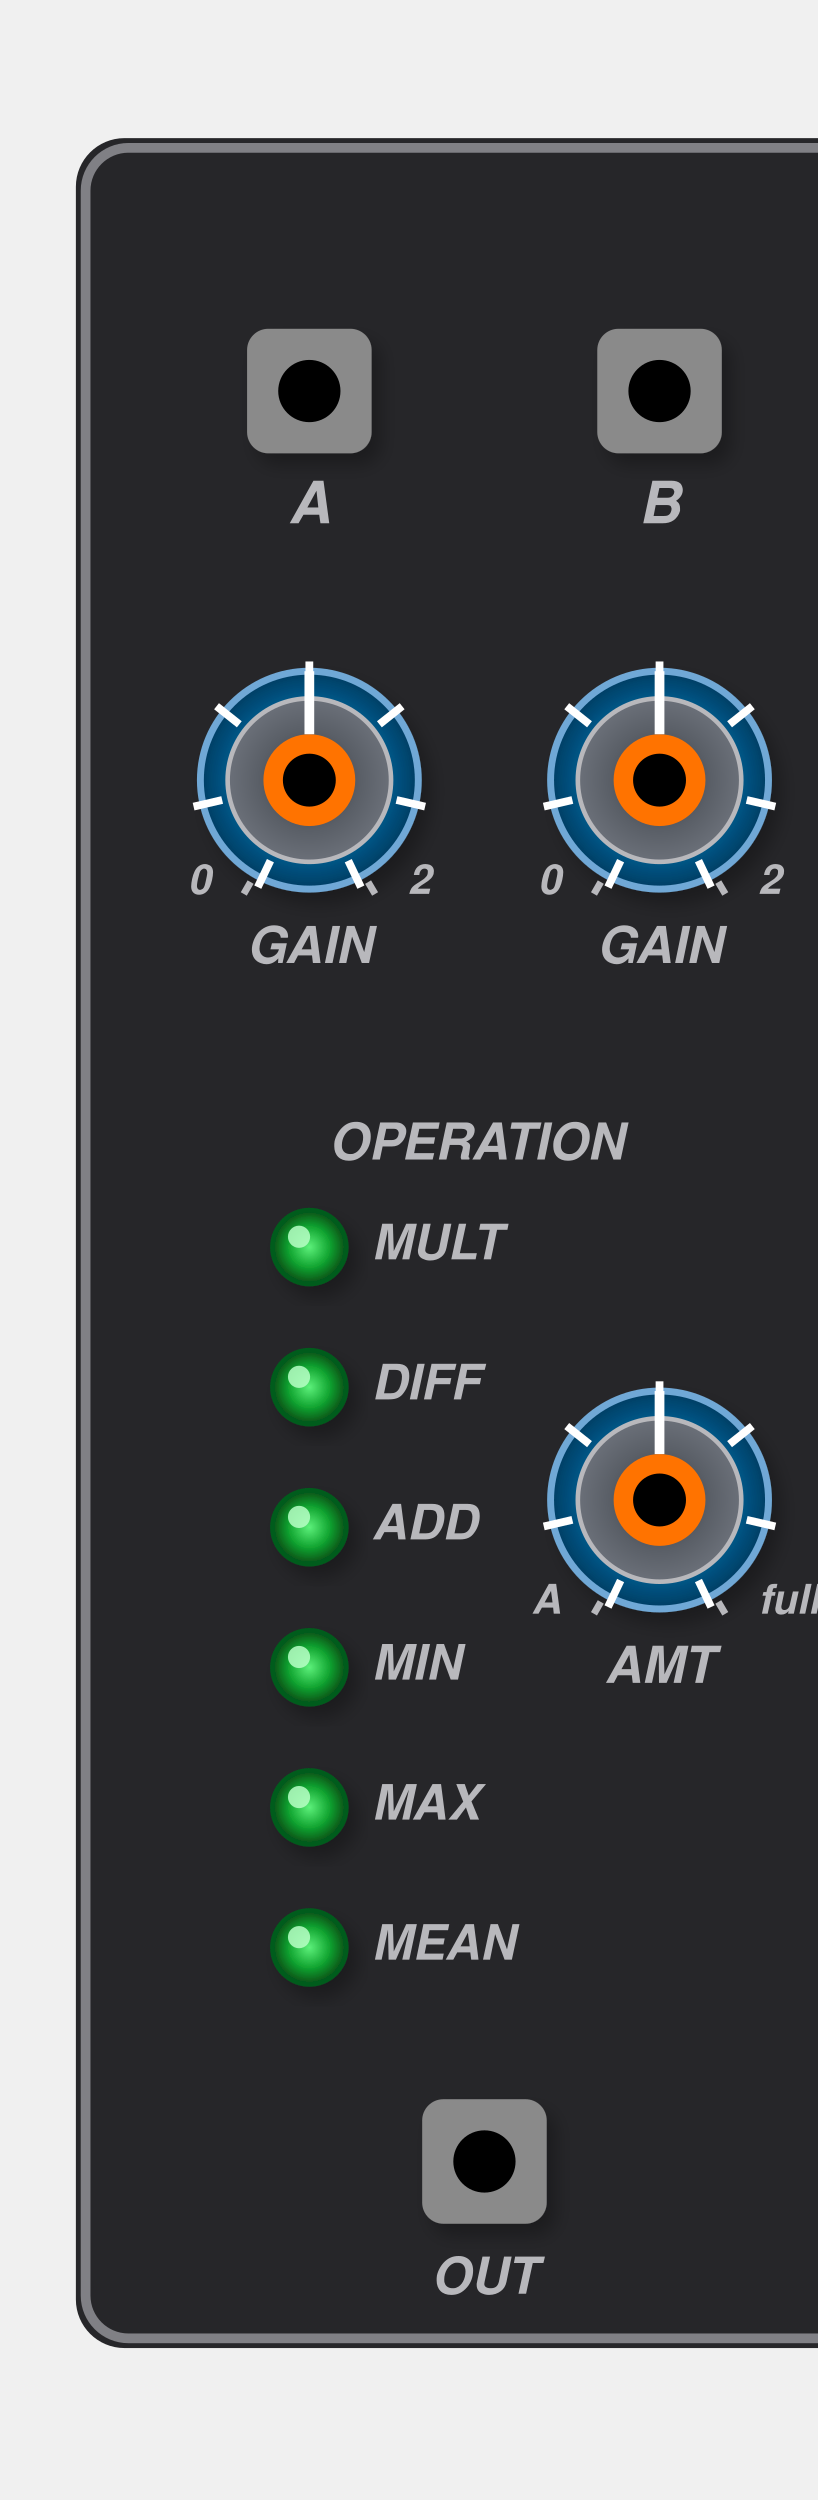
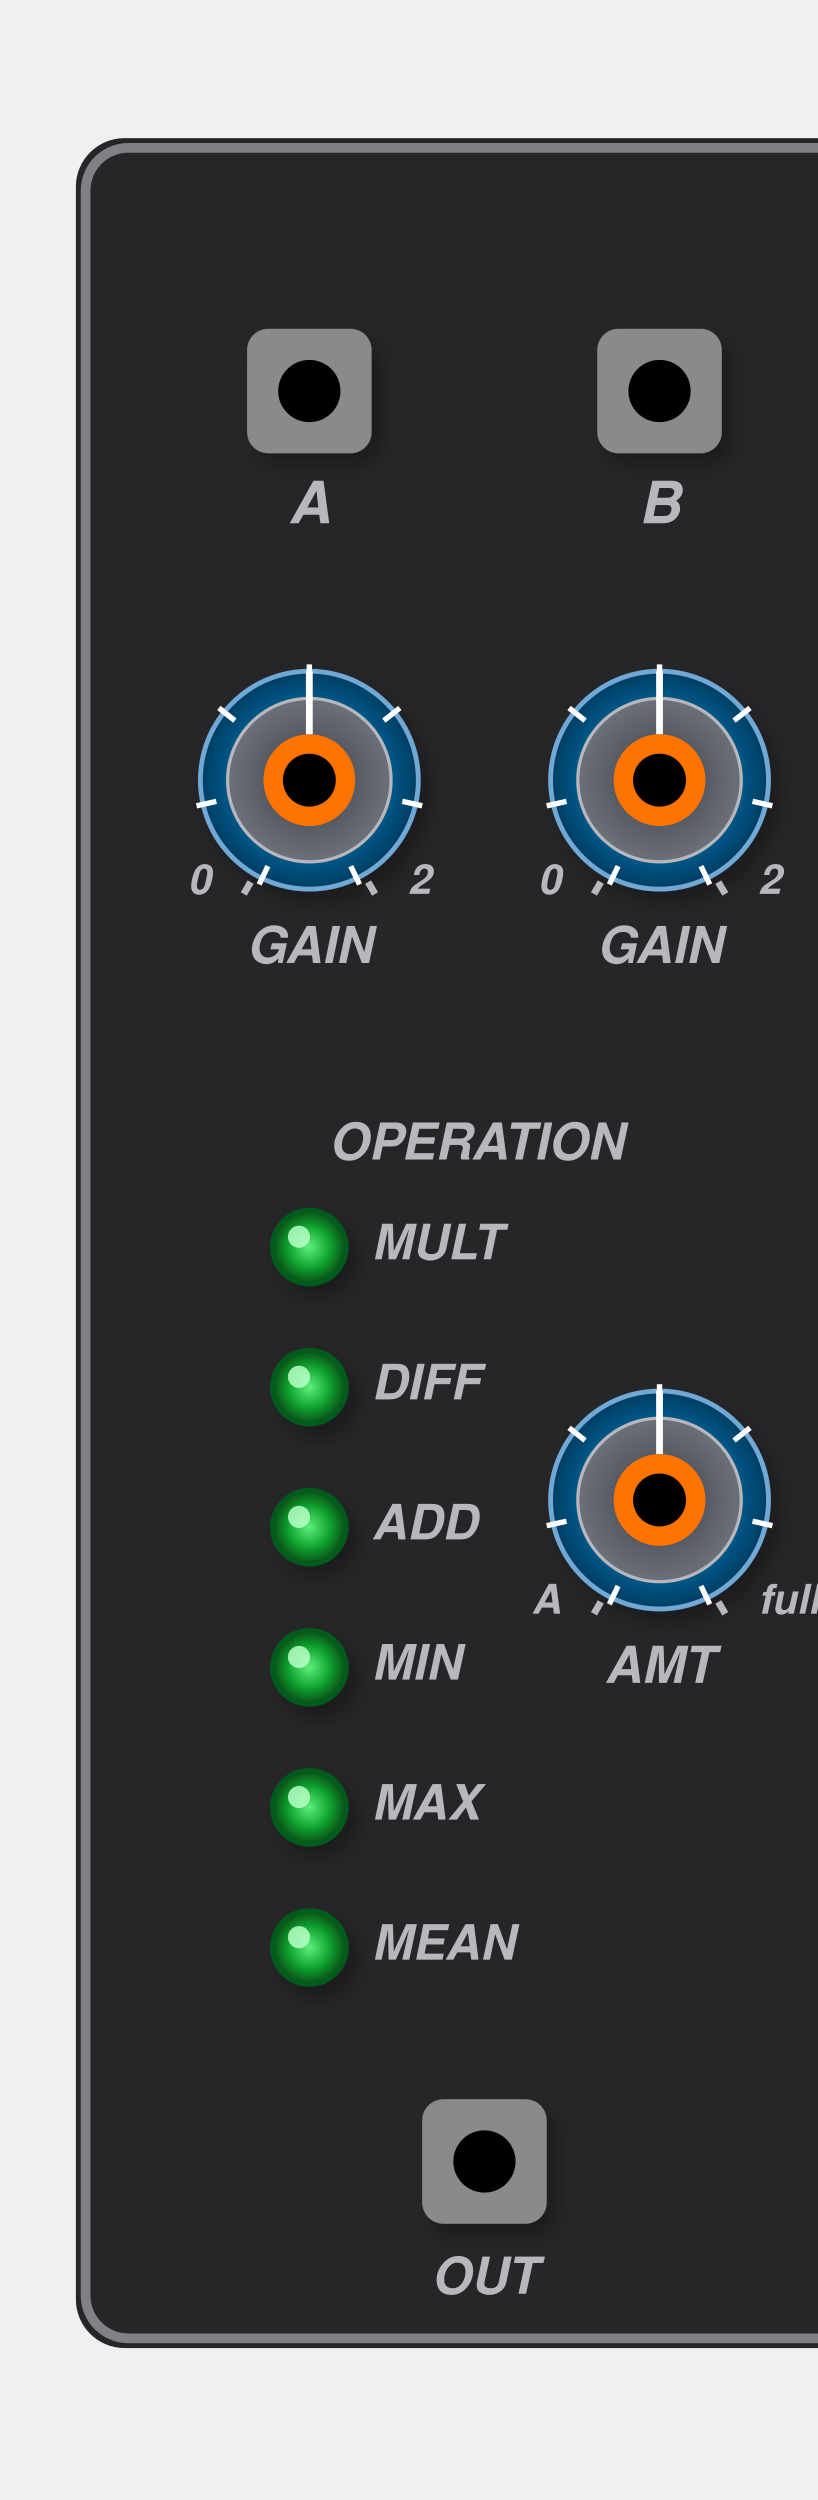
<svg xmlns="http://www.w3.org/2000/svg" width="42mm" height="128.5mm" viewBox="0 0 42 128.5" font-family="Arial Narrow, Helvetica, Arial, sans-serif">
  <defs>
    <filter id="softShadow" x="-30%" y="-30%" width="160%" height="160%">
      <feDropShadow dx="0.473" dy="0.592" stdDeviation="0.473" flood-color="#000" flood-opacity=".28" />
    </filter>
    <radialGradient id="blueRing">
      <stop offset="0" stop-color="#1688cc" />
      <stop offset="0.55" stop-color="#006da8" />
      <stop offset="1" stop-color="#003d62" />
    </radialGradient>
    <radialGradient id="blueDial">
      <stop offset="0" stop-color="#1d79b7" />
      <stop offset="0.6" stop-color="#00639a" />
      <stop offset="1" stop-color="#00456e" />
    </radialGradient>
    <radialGradient id="knobCap">
      <stop offset="0" stop-color="#3a3d43" />
      <stop offset="0.4" stop-color="#4c5058" />
      <stop offset="0.62" stop-color="#5a5f67" />
      <stop offset="1" stop-color="#6b7079" />
    </radialGradient>
    <radialGradient id="redLed">
      <stop offset="0" stop-color="#ff4a4a" />
      <stop offset="0.55" stop-color="#d00000" />
      <stop offset="1" stop-color="#650000" />
    </radialGradient>
    <radialGradient id="greenLed">
      <stop offset="0" stop-color="#5cf07a" />
      <stop offset="0.55" stop-color="#12a531" />
      <stop offset="1" stop-color="#054d15" />
    </radialGradient>
    <radialGradient id="orangeLed">
      <stop offset="0" stop-color="#ffbf5c" />
      <stop offset="0.55" stop-color="#ef7d00" />
      <stop offset="1" stop-color="#7a3a00" />
    </radialGradient>
  </defs>
  <g transform="translate(3.9 7.0994)">
    <rect x="0" y="0" width="42" height="113.591" rx="2.5" fill="#262629" />
    <rect x="0.5" y="0.5" width="41" height="112.591" rx="2.2" fill="none" stroke="#808085" stroke-width="0.5" />
    <g data-wcoast-port="aIn" data-wcoast-cx="12" data-wcoast-cy="13">
      <rect x="8.80" y="9.80" width="6.40" height="6.40" rx="1.09" fill="#8a8a8a" data-wcoast-role="jackbody" filter="url(#softShadow)" />
      <circle cx="12" cy="13" r="1.6" fill="#000000" data-wcoast-role="jackhole" />
    </g>
    <text x="12" y="19.8" font-size="3.006" font-weight="700" font-style="italic" fill="#b8b8bc" text-anchor="middle" font-family="Arial Narrow, Helvetica, Arial, sans-serif">A</text>
    <g data-wcoast-port="bIn" data-wcoast-cx="30" data-wcoast-cy="13">
      <rect x="26.80" y="9.80" width="6.40" height="6.40" rx="1.09" fill="#8a8a8a" data-wcoast-role="jackbody" filter="url(#softShadow)" />
      <circle cx="30" cy="13" r="1.6" fill="#000000" data-wcoast-role="jackhole" />
    </g>
    <text x="30" y="19.8" font-size="3.006" font-weight="700" font-style="italic" fill="#b8b8bc" text-anchor="middle" font-family="Arial Narrow, Helvetica, Arial, sans-serif">B</text>
    <text x="6.925" y="38.846" font-size="2.106" font-weight="700" font-style="italic" fill="#b8b8bc" text-anchor="end" font-family="Arial Narrow, Helvetica, Arial, sans-serif">0</text>
    <text x="17.075" y="38.846" font-size="2.106" font-weight="700" font-style="italic" fill="#b8b8bc" text-anchor="start" font-family="Arial Narrow, Helvetica, Arial, sans-serif">2</text>
    <g data-wcoast-param="gainA" data-wcoast-cx="12" data-wcoast-cy="33" data-wcoast-angle-min="-150" data-wcoast-angle-max="150" data-wcoast-port="gainACv" data-wcoast-depth="gainADepth" data-wcoast-av="off">
-       <circle cx="12" cy="33" r="5.6" fill="url(#blueRing)" stroke="#6fa8d6" stroke-width="0.355" filter="url(#softShadow)" />
-       <circle cx="12" cy="33" r="4.2" fill="url(#knobCap)" stroke="#b8b8bc" stroke-width="0.237" />
+       <circle cx="12" cy="33" r="5.6" fill="url(#blueRing)" stroke="#6fa8d6" stroke-width="0.247" filter="url(#softShadow)" />
+       <circle cx="12" cy="33" r="4.2" fill="url(#knobCap)" stroke="#b8b8bc" stroke-width="0.165" />
      <line x1="8.98" y1="38.24" x2="8.63" y2="38.85" stroke="#b8b8bc" stroke-width="0.355" />
      <line x1="15.02" y1="38.24" x2="15.38" y2="38.85" stroke="#b8b8bc" stroke-width="0.355" />
      <circle cx="12" cy="33" r="2.36" fill="#ff7300" />
      <circle cx="12" cy="33" r="1.36" fill="#000000" data-wcoast-role="jackhole" />
      <g data-wcoast-role="indicator">
-         <line x1="12.00" y1="26.90" x2="12.00" y2="28.40" stroke="#ffffff" stroke-width="0.4" />
-         <line x1="16.77" y1="29.20" x2="15.60" y2="30.13" stroke="#ffffff" stroke-width="0.4" />
-         <line x1="17.95" y1="34.36" x2="16.48" y2="34.02" stroke="#ffffff" stroke-width="0.4" />
-         <line x1="14.65" y1="38.50" x2="14.00" y2="37.14" stroke="#ffffff" stroke-width="0.4" />
-         <line x1="9.35" y1="38.50" x2="10.00" y2="37.14" stroke="#ffffff" stroke-width="0.4" />
-         <line x1="6.05" y1="34.36" x2="7.52" y2="34.02" stroke="#ffffff" stroke-width="0.4" />
-         <line x1="7.23" y1="29.20" x2="8.40" y2="30.13" stroke="#ffffff" stroke-width="0.4" />
-         <line x1="12" y1="30.64" x2="12" y2="27.40" stroke="#ffffff" stroke-width="0.5" />
+         <line x1="12.00" y1="27.05" x2="12.00" y2="28.10" stroke="#ffffff" stroke-width="0.278" />
+         <line x1="16.65" y1="29.29" x2="15.83" y2="29.94" stroke="#ffffff" stroke-width="0.278" />
+         <line x1="17.80" y1="34.32" x2="16.78" y2="34.09" stroke="#ffffff" stroke-width="0.278" />
+         <line x1="14.58" y1="38.36" x2="14.13" y2="37.42" stroke="#ffffff" stroke-width="0.278" />
+         <line x1="9.42" y1="38.36" x2="9.87" y2="37.42" stroke="#ffffff" stroke-width="0.278" />
+         <line x1="6.20" y1="34.32" x2="7.22" y2="34.09" stroke="#ffffff" stroke-width="0.278" />
+         <line x1="7.35" y1="29.29" x2="8.17" y2="29.94" stroke="#ffffff" stroke-width="0.278" />
+         <line x1="12" y1="30.64" x2="12" y2="27.40" stroke="#ffffff" stroke-width="0.348" />
      </g>
    </g>
    <text x="12" y="42.4" font-size="2.606" font-weight="700" font-style="italic" fill="#b8b8bc" text-anchor="middle" font-family="Arial Narrow, Helvetica, Arial, sans-serif">GAIN</text>
    <text x="24.925" y="38.846" font-size="2.106" font-weight="700" font-style="italic" fill="#b8b8bc" text-anchor="end" font-family="Arial Narrow, Helvetica, Arial, sans-serif">0</text>
    <text x="35.075" y="38.846" font-size="2.106" font-weight="700" font-style="italic" fill="#b8b8bc" text-anchor="start" font-family="Arial Narrow, Helvetica, Arial, sans-serif">2</text>
    <g data-wcoast-param="gainB" data-wcoast-cx="30" data-wcoast-cy="33" data-wcoast-angle-min="-150" data-wcoast-angle-max="150" data-wcoast-port="gainBCv" data-wcoast-depth="gainBDepth" data-wcoast-av="off">
-       <circle cx="30" cy="33" r="5.6" fill="url(#blueRing)" stroke="#6fa8d6" stroke-width="0.355" filter="url(#softShadow)" />
-       <circle cx="30" cy="33" r="4.2" fill="url(#knobCap)" stroke="#b8b8bc" stroke-width="0.237" />
+       <circle cx="30" cy="33" r="5.6" fill="url(#blueRing)" stroke="#6fa8d6" stroke-width="0.247" filter="url(#softShadow)" />
+       <circle cx="30" cy="33" r="4.2" fill="url(#knobCap)" stroke="#b8b8bc" stroke-width="0.165" />
      <line x1="26.98" y1="38.24" x2="26.63" y2="38.85" stroke="#b8b8bc" stroke-width="0.355" />
      <line x1="33.02" y1="38.24" x2="33.38" y2="38.85" stroke="#b8b8bc" stroke-width="0.355" />
      <circle cx="30" cy="33" r="2.36" fill="#ff7300" />
      <circle cx="30" cy="33" r="1.36" fill="#000000" data-wcoast-role="jackhole" />
      <g data-wcoast-role="indicator">
-         <line x1="30.00" y1="26.90" x2="30.00" y2="28.40" stroke="#ffffff" stroke-width="0.4" />
-         <line x1="34.77" y1="29.20" x2="33.60" y2="30.13" stroke="#ffffff" stroke-width="0.4" />
-         <line x1="35.95" y1="34.36" x2="34.48" y2="34.02" stroke="#ffffff" stroke-width="0.4" />
-         <line x1="32.65" y1="38.50" x2="32.00" y2="37.14" stroke="#ffffff" stroke-width="0.4" />
-         <line x1="27.35" y1="38.50" x2="28.00" y2="37.14" stroke="#ffffff" stroke-width="0.4" />
-         <line x1="24.05" y1="34.36" x2="25.52" y2="34.02" stroke="#ffffff" stroke-width="0.4" />
-         <line x1="25.23" y1="29.20" x2="26.40" y2="30.13" stroke="#ffffff" stroke-width="0.4" />
-         <line x1="30" y1="30.64" x2="30" y2="27.40" stroke="#ffffff" stroke-width="0.5" />
+         <line x1="30.00" y1="27.05" x2="30.00" y2="28.10" stroke="#ffffff" stroke-width="0.278" />
+         <line x1="34.65" y1="29.29" x2="33.83" y2="29.94" stroke="#ffffff" stroke-width="0.278" />
+         <line x1="35.80" y1="34.32" x2="34.78" y2="34.09" stroke="#ffffff" stroke-width="0.278" />
+         <line x1="32.58" y1="38.36" x2="32.13" y2="37.42" stroke="#ffffff" stroke-width="0.278" />
+         <line x1="27.42" y1="38.36" x2="27.87" y2="37.42" stroke="#ffffff" stroke-width="0.278" />
+         <line x1="24.20" y1="34.32" x2="25.22" y2="34.09" stroke="#ffffff" stroke-width="0.278" />
+         <line x1="25.35" y1="29.29" x2="26.17" y2="29.94" stroke="#ffffff" stroke-width="0.278" />
+         <line x1="30" y1="30.64" x2="30" y2="27.40" stroke="#ffffff" stroke-width="0.348" />
      </g>
    </g>
    <text x="30" y="42.4" font-size="2.606" font-weight="700" font-style="italic" fill="#b8b8bc" text-anchor="middle" font-family="Arial Narrow, Helvetica, Arial, sans-serif">GAIN</text>
    <text x="13" y="52.5" font-size="2.606" font-weight="700" font-style="italic" fill="#b8b8bc" text-anchor="start" font-family="Arial Narrow, Helvetica, Arial, sans-serif">OPERATION</text>
    <g data-wcoast-param="op">
      <circle cx="12" cy="57" r="1.9" fill="url(#greenLed)" stroke="#005c1e" stroke-width="0.237" filter="url(#softShadow)" data-wcoast-role="step-indicator" data-wcoast-step="mult" data-wcoast-led="green" />
      <circle cx="11.47" cy="56.47" r="0.57" fill="#b7ffc6" opacity="0.85" data-wcoast-role="led-gloss" pointer-events="none" />
      <text x="15.2" y="57.63" font-size="2.506" font-weight="700" font-style="italic" fill="#b8b8bc" text-anchor="start" font-family="Arial Narrow, Helvetica, Arial, sans-serif">MULT</text>
      <circle cx="12" cy="64.2" r="1.9" fill="url(#greenLed)" stroke="#005c1e" stroke-width="0.237" filter="url(#softShadow)" data-wcoast-role="step-indicator" data-wcoast-step="diff" data-wcoast-led="green" />
      <circle cx="11.47" cy="63.67" r="0.57" fill="#b7ffc6" opacity="0.85" data-wcoast-role="led-gloss" pointer-events="none" />
      <text x="15.2" y="64.83" font-size="2.506" font-weight="700" font-style="italic" fill="#b8b8bc" text-anchor="start" font-family="Arial Narrow, Helvetica, Arial, sans-serif">DIFF</text>
      <circle cx="12" cy="71.4" r="1.9" fill="url(#greenLed)" stroke="#005c1e" stroke-width="0.237" filter="url(#softShadow)" data-wcoast-role="step-indicator" data-wcoast-step="add" data-wcoast-led="green" />
      <circle cx="11.47" cy="70.87" r="0.57" fill="#b7ffc6" opacity="0.85" data-wcoast-role="led-gloss" pointer-events="none" />
      <text x="15.2" y="72.03" font-size="2.506" font-weight="700" font-style="italic" fill="#b8b8bc" text-anchor="start" font-family="Arial Narrow, Helvetica, Arial, sans-serif">ADD</text>
      <circle cx="12" cy="78.6" r="1.9" fill="url(#greenLed)" stroke="#005c1e" stroke-width="0.237" filter="url(#softShadow)" data-wcoast-role="step-indicator" data-wcoast-step="min" data-wcoast-led="green" />
      <circle cx="11.47" cy="78.07" r="0.57" fill="#b7ffc6" opacity="0.85" data-wcoast-role="led-gloss" pointer-events="none" />
      <text x="15.2" y="79.23" font-size="2.506" font-weight="700" font-style="italic" fill="#b8b8bc" text-anchor="start" font-family="Arial Narrow, Helvetica, Arial, sans-serif">MIN</text>
      <circle cx="12" cy="85.8" r="1.9" fill="url(#greenLed)" stroke="#005c1e" stroke-width="0.237" filter="url(#softShadow)" data-wcoast-role="step-indicator" data-wcoast-step="max" data-wcoast-led="green" />
      <circle cx="11.47" cy="85.27" r="0.57" fill="#b7ffc6" opacity="0.85" data-wcoast-role="led-gloss" pointer-events="none" />
      <text x="15.2" y="86.43" font-size="2.506" font-weight="700" font-style="italic" fill="#b8b8bc" text-anchor="start" font-family="Arial Narrow, Helvetica, Arial, sans-serif">MAX</text>
      <circle cx="12" cy="93" r="1.9" fill="url(#greenLed)" stroke="#005c1e" stroke-width="0.237" filter="url(#softShadow)" data-wcoast-role="step-indicator" data-wcoast-step="mean" data-wcoast-led="green" />
      <circle cx="11.47" cy="92.47" r="0.57" fill="#b7ffc6" opacity="0.85" data-wcoast-role="led-gloss" pointer-events="none" />
      <text x="15.2" y="93.63" font-size="2.506" font-weight="700" font-style="italic" fill="#b8b8bc" text-anchor="start" font-family="Arial Narrow, Helvetica, Arial, sans-serif">MEAN</text>
    </g>
    <text x="24.925" y="75.846" font-size="2.106" font-weight="700" font-style="italic" fill="#b8b8bc" text-anchor="end" font-family="Arial Narrow, Helvetica, Arial, sans-serif">A</text>
    <text x="35.075" y="75.846" font-size="2.106" font-weight="700" font-style="italic" fill="#b8b8bc" text-anchor="start" font-family="Arial Narrow, Helvetica, Arial, sans-serif">full</text>
    <g data-wcoast-param="amount" data-wcoast-cx="30" data-wcoast-cy="70" data-wcoast-angle-min="-150" data-wcoast-angle-max="150" data-wcoast-port="amountCv" data-wcoast-depth="amountDepth" data-wcoast-av="off">
-       <circle cx="30" cy="70" r="5.6" fill="url(#blueRing)" stroke="#6fa8d6" stroke-width="0.355" filter="url(#softShadow)" />
-       <circle cx="30" cy="70" r="4.2" fill="url(#knobCap)" stroke="#b8b8bc" stroke-width="0.237" />
+       <circle cx="30" cy="70" r="5.6" fill="url(#blueRing)" stroke="#6fa8d6" stroke-width="0.247" filter="url(#softShadow)" />
+       <circle cx="30" cy="70" r="4.2" fill="url(#knobCap)" stroke="#b8b8bc" stroke-width="0.165" />
      <line x1="26.98" y1="75.24" x2="26.63" y2="75.85" stroke="#b8b8bc" stroke-width="0.355" />
      <line x1="33.02" y1="75.24" x2="33.38" y2="75.85" stroke="#b8b8bc" stroke-width="0.355" />
      <circle cx="30" cy="70" r="2.36" fill="#ff7300" />
      <circle cx="30" cy="70" r="1.36" fill="#000000" data-wcoast-role="jackhole" />
      <g data-wcoast-role="indicator">
-         <line x1="30.00" y1="63.90" x2="30.00" y2="65.40" stroke="#ffffff" stroke-width="0.4" />
-         <line x1="34.77" y1="66.20" x2="33.60" y2="67.13" stroke="#ffffff" stroke-width="0.4" />
-         <line x1="35.95" y1="71.36" x2="34.48" y2="71.02" stroke="#ffffff" stroke-width="0.4" />
-         <line x1="32.65" y1="75.50" x2="32.00" y2="74.14" stroke="#ffffff" stroke-width="0.4" />
-         <line x1="27.35" y1="75.50" x2="28.00" y2="74.14" stroke="#ffffff" stroke-width="0.4" />
-         <line x1="24.05" y1="71.36" x2="25.52" y2="71.02" stroke="#ffffff" stroke-width="0.4" />
-         <line x1="25.23" y1="66.20" x2="26.40" y2="67.13" stroke="#ffffff" stroke-width="0.4" />
-         <line x1="30" y1="67.64" x2="30" y2="64.40" stroke="#ffffff" stroke-width="0.5" />
+         <line x1="30.00" y1="64.05" x2="30.00" y2="65.10" stroke="#ffffff" stroke-width="0.278" />
+         <line x1="34.65" y1="66.29" x2="33.83" y2="66.94" stroke="#ffffff" stroke-width="0.278" />
+         <line x1="35.80" y1="71.32" x2="34.78" y2="71.09" stroke="#ffffff" stroke-width="0.278" />
+         <line x1="32.58" y1="75.36" x2="32.13" y2="74.42" stroke="#ffffff" stroke-width="0.278" />
+         <line x1="27.42" y1="75.36" x2="27.87" y2="74.42" stroke="#ffffff" stroke-width="0.278" />
+         <line x1="24.20" y1="71.32" x2="25.22" y2="71.09" stroke="#ffffff" stroke-width="0.278" />
+         <line x1="25.35" y1="66.29" x2="26.17" y2="66.94" stroke="#ffffff" stroke-width="0.278" />
+         <line x1="30" y1="67.64" x2="30" y2="64.40" stroke="#ffffff" stroke-width="0.348" />
      </g>
    </g>
    <text x="30" y="79.4" font-size="2.606" font-weight="700" font-style="italic" fill="#b8b8bc" text-anchor="middle" font-family="Arial Narrow, Helvetica, Arial, sans-serif">AMT</text>
    <g data-wcoast-port="outImage" data-wcoast-cx="21" data-wcoast-cy="104">
      <rect x="17.80" y="100.80" width="6.40" height="6.40" rx="1.09" fill="#8a8a8a" data-wcoast-role="jackbody" filter="url(#softShadow)" />
      <circle cx="21" cy="104" r="1.6" fill="#000000" data-wcoast-role="jackhole" />
    </g>
    <text x="21" y="110.8" font-size="2.606" font-weight="700" font-style="italic" fill="#b8b8bc" text-anchor="middle" font-family="Arial Narrow, Helvetica, Arial, sans-serif">OUT</text>
  </g>
</svg>
